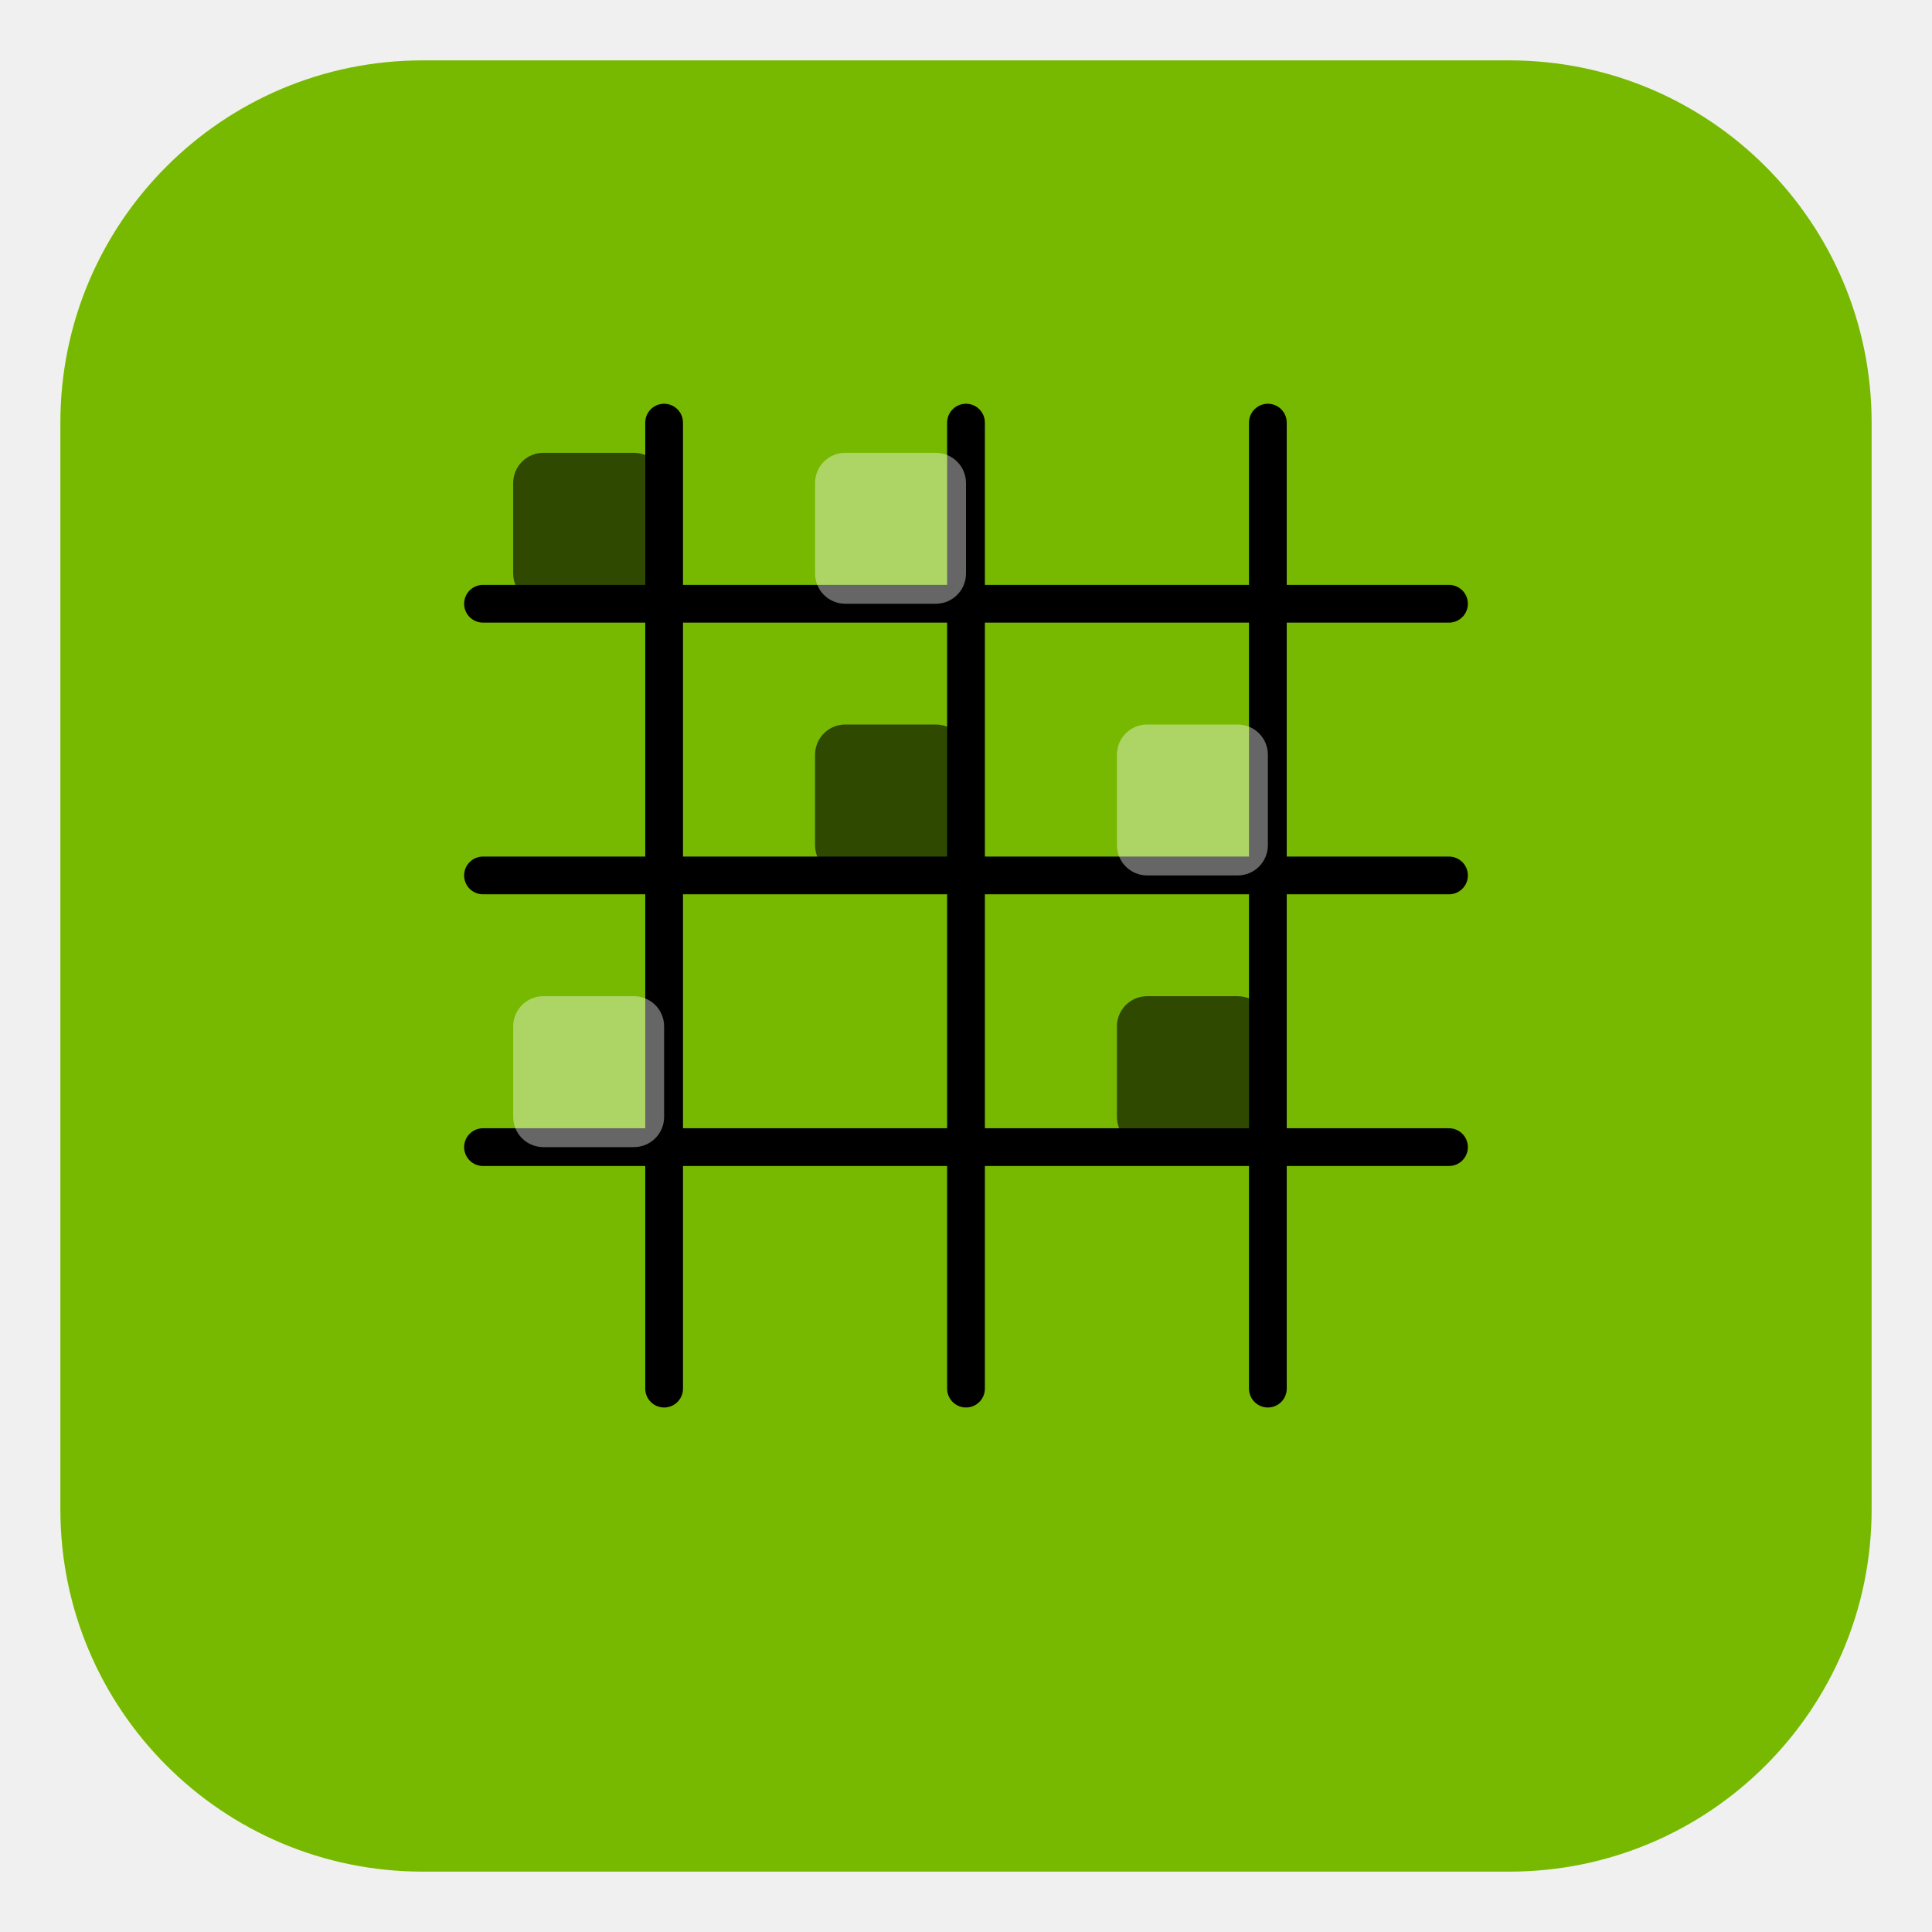
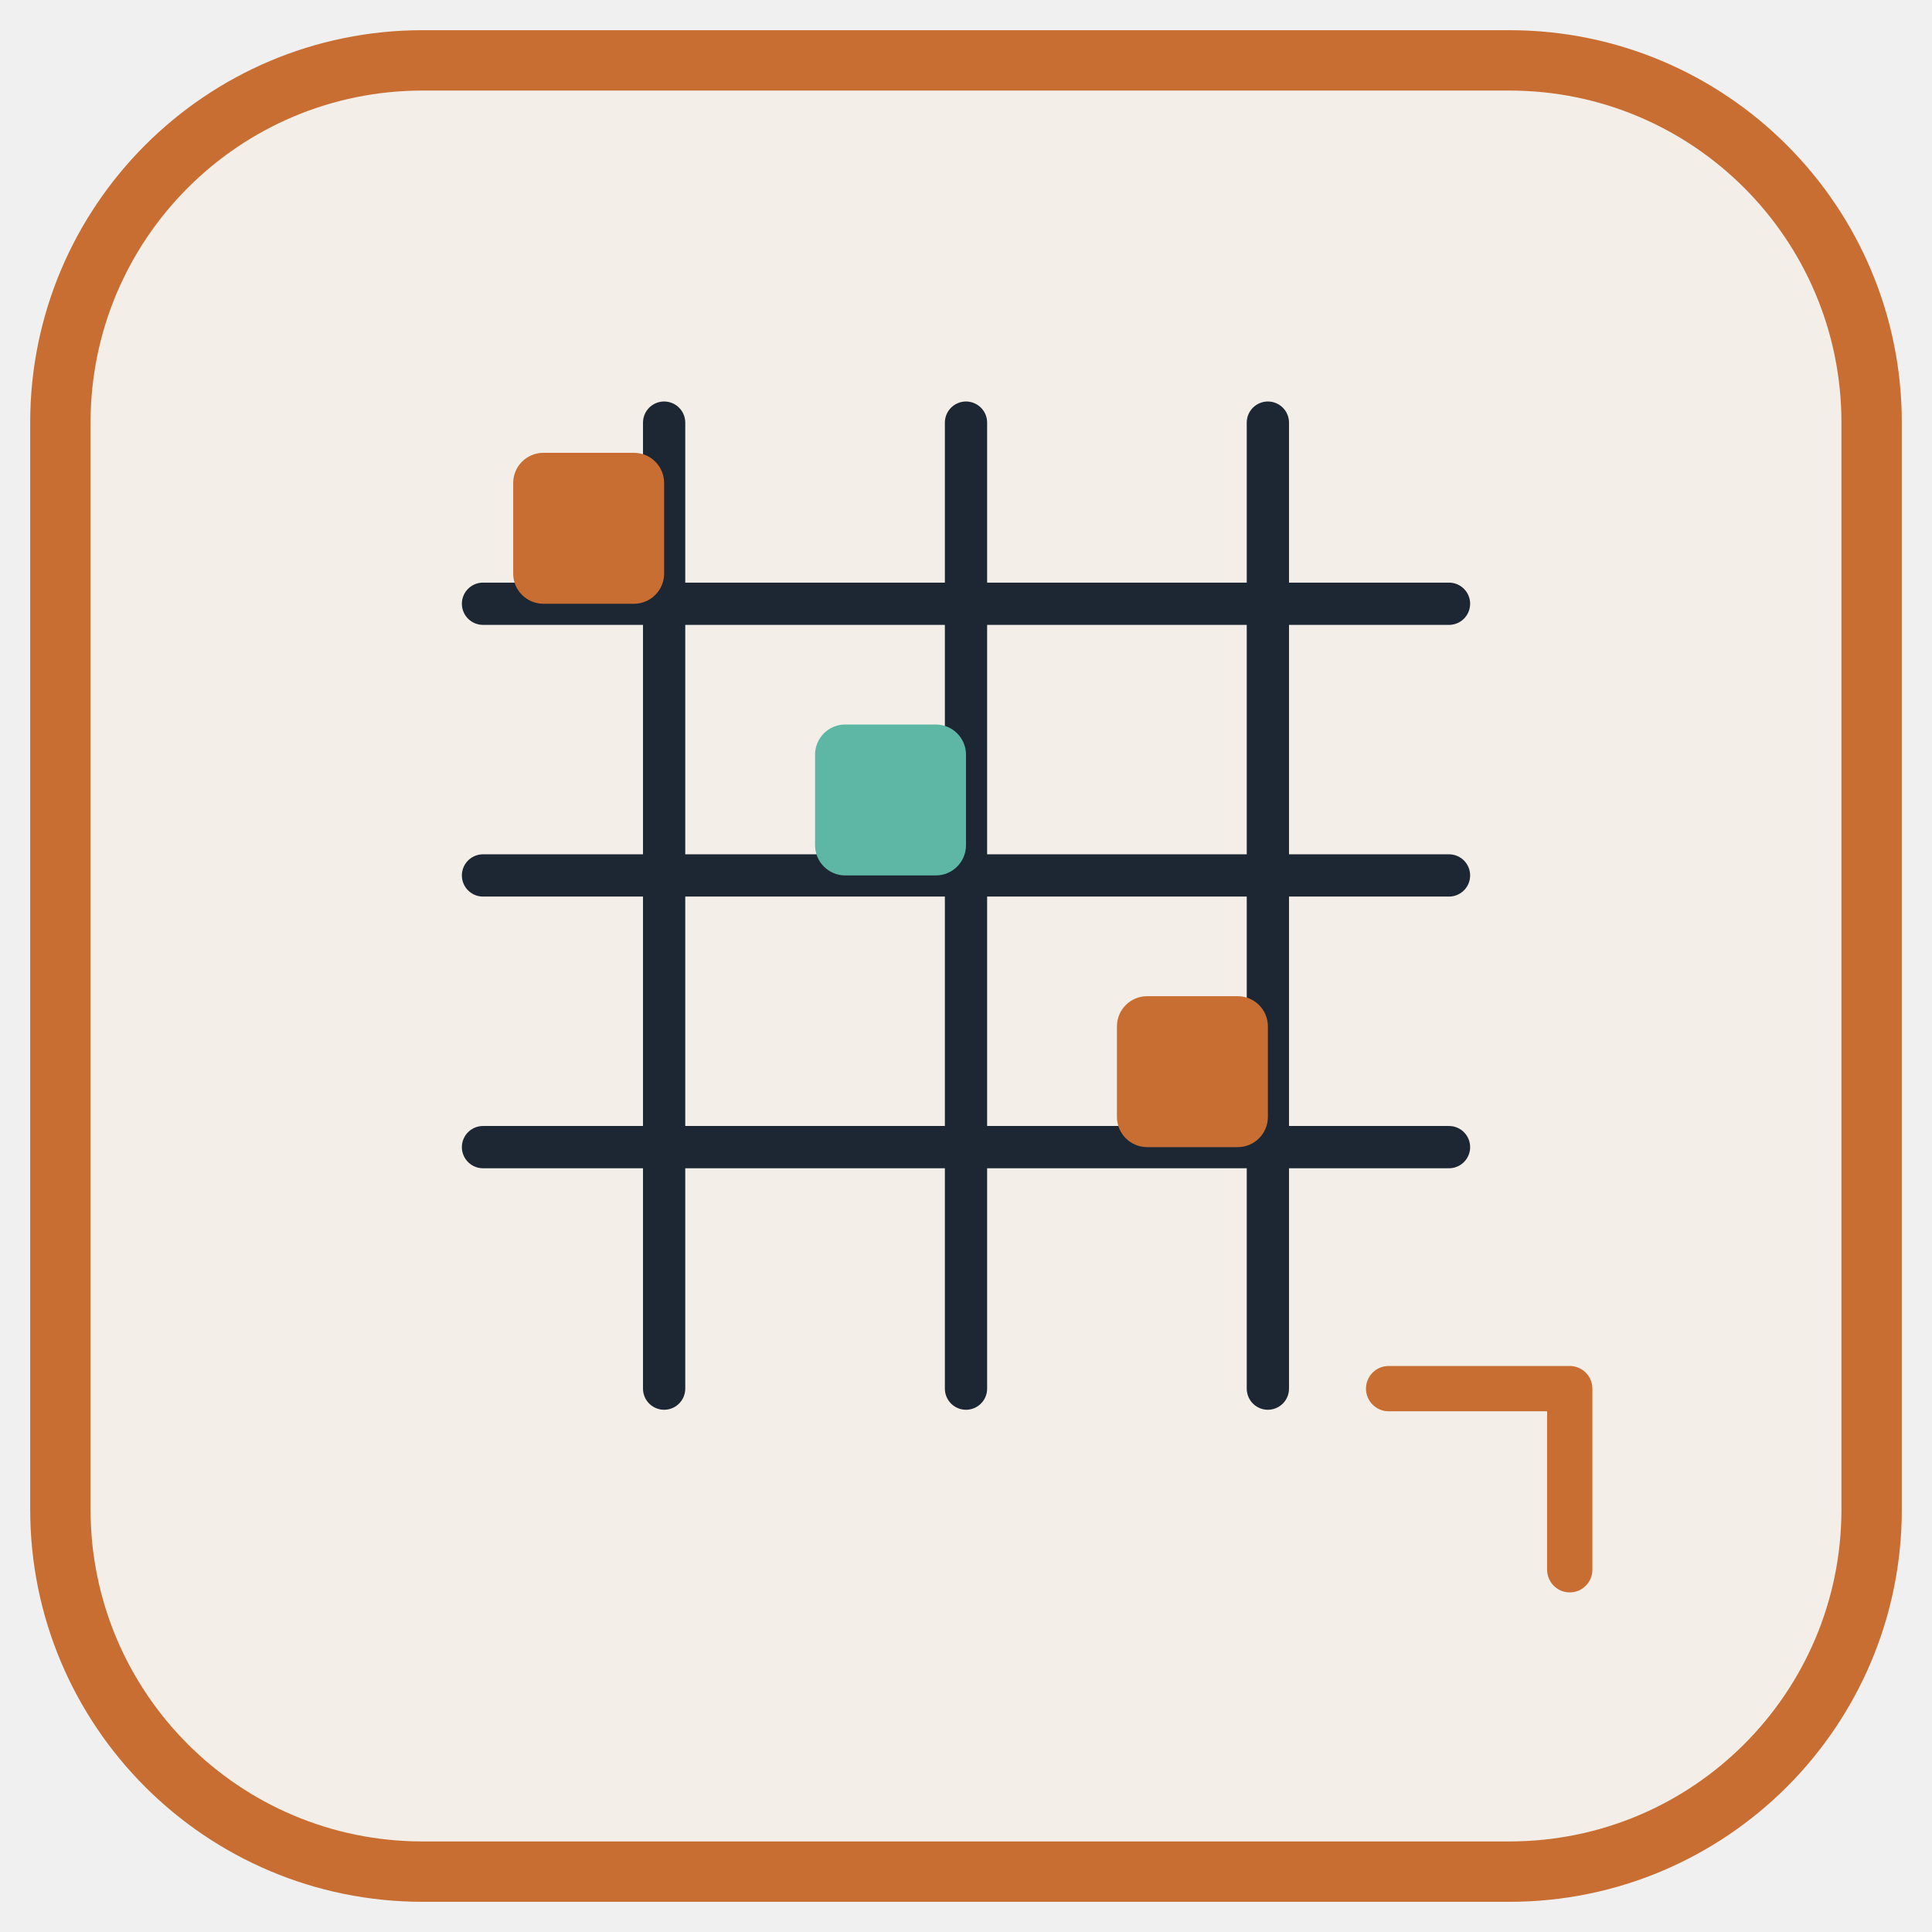
<svg xmlns="http://www.w3.org/2000/svg" viewBox="0 0 128 128" fill="none">
-   <rect x="4" y="4" width="120" height="120" rx="24" fill="#76B900" />
-   <g stroke="#000" stroke-width="2.5" stroke-linecap="round">
+   <rect x="4" y="4" width="120" height="120" rx="24" fill="#F3EFE8" stroke="#C96E32" stroke-width="4" />
+   <g stroke="#1D2733" stroke-width="2.8" stroke-linecap="round">
    <line x1="32" y1="40" x2="96" y2="40" />
    <line x1="32" y1="58" x2="96" y2="58" />
    <line x1="32" y1="76" x2="96" y2="76" />
    <line x1="44" y1="28" x2="44" y2="92" />
    <line x1="64" y1="28" x2="64" y2="92" />
    <line x1="84" y1="28" x2="84" y2="92" />
  </g>
-   <rect x="34" y="30" width="10" height="10" rx="2" fill="#000" opacity="0.6" />
-   <rect x="54" y="48" width="10" height="10" rx="2" fill="#000" opacity="0.6" />
-   <rect x="74" y="66" width="10" height="10" rx="2" fill="#000" opacity="0.6" />
-   <rect x="54" y="30" width="10" height="10" rx="2" fill="#fff" opacity="0.4" />
-   <rect x="74" y="48" width="10" height="10" rx="2" fill="#fff" opacity="0.4" />
-   <rect x="34" y="66" width="10" height="10" rx="2" fill="#fff" opacity="0.4" />
+   <rect x="34" y="30" width="10" height="10" rx="2" fill="#C96E32" />
+   <rect x="54" y="48" width="10" height="10" rx="2" fill="#5DB7A4" />
+   <rect x="74" y="66" width="10" height="10" rx="2" fill="#C96E32" />
+   <path d="M92 92H104V104" stroke="#C96E32" stroke-width="3" stroke-linecap="round" stroke-linejoin="round" />
</svg>
